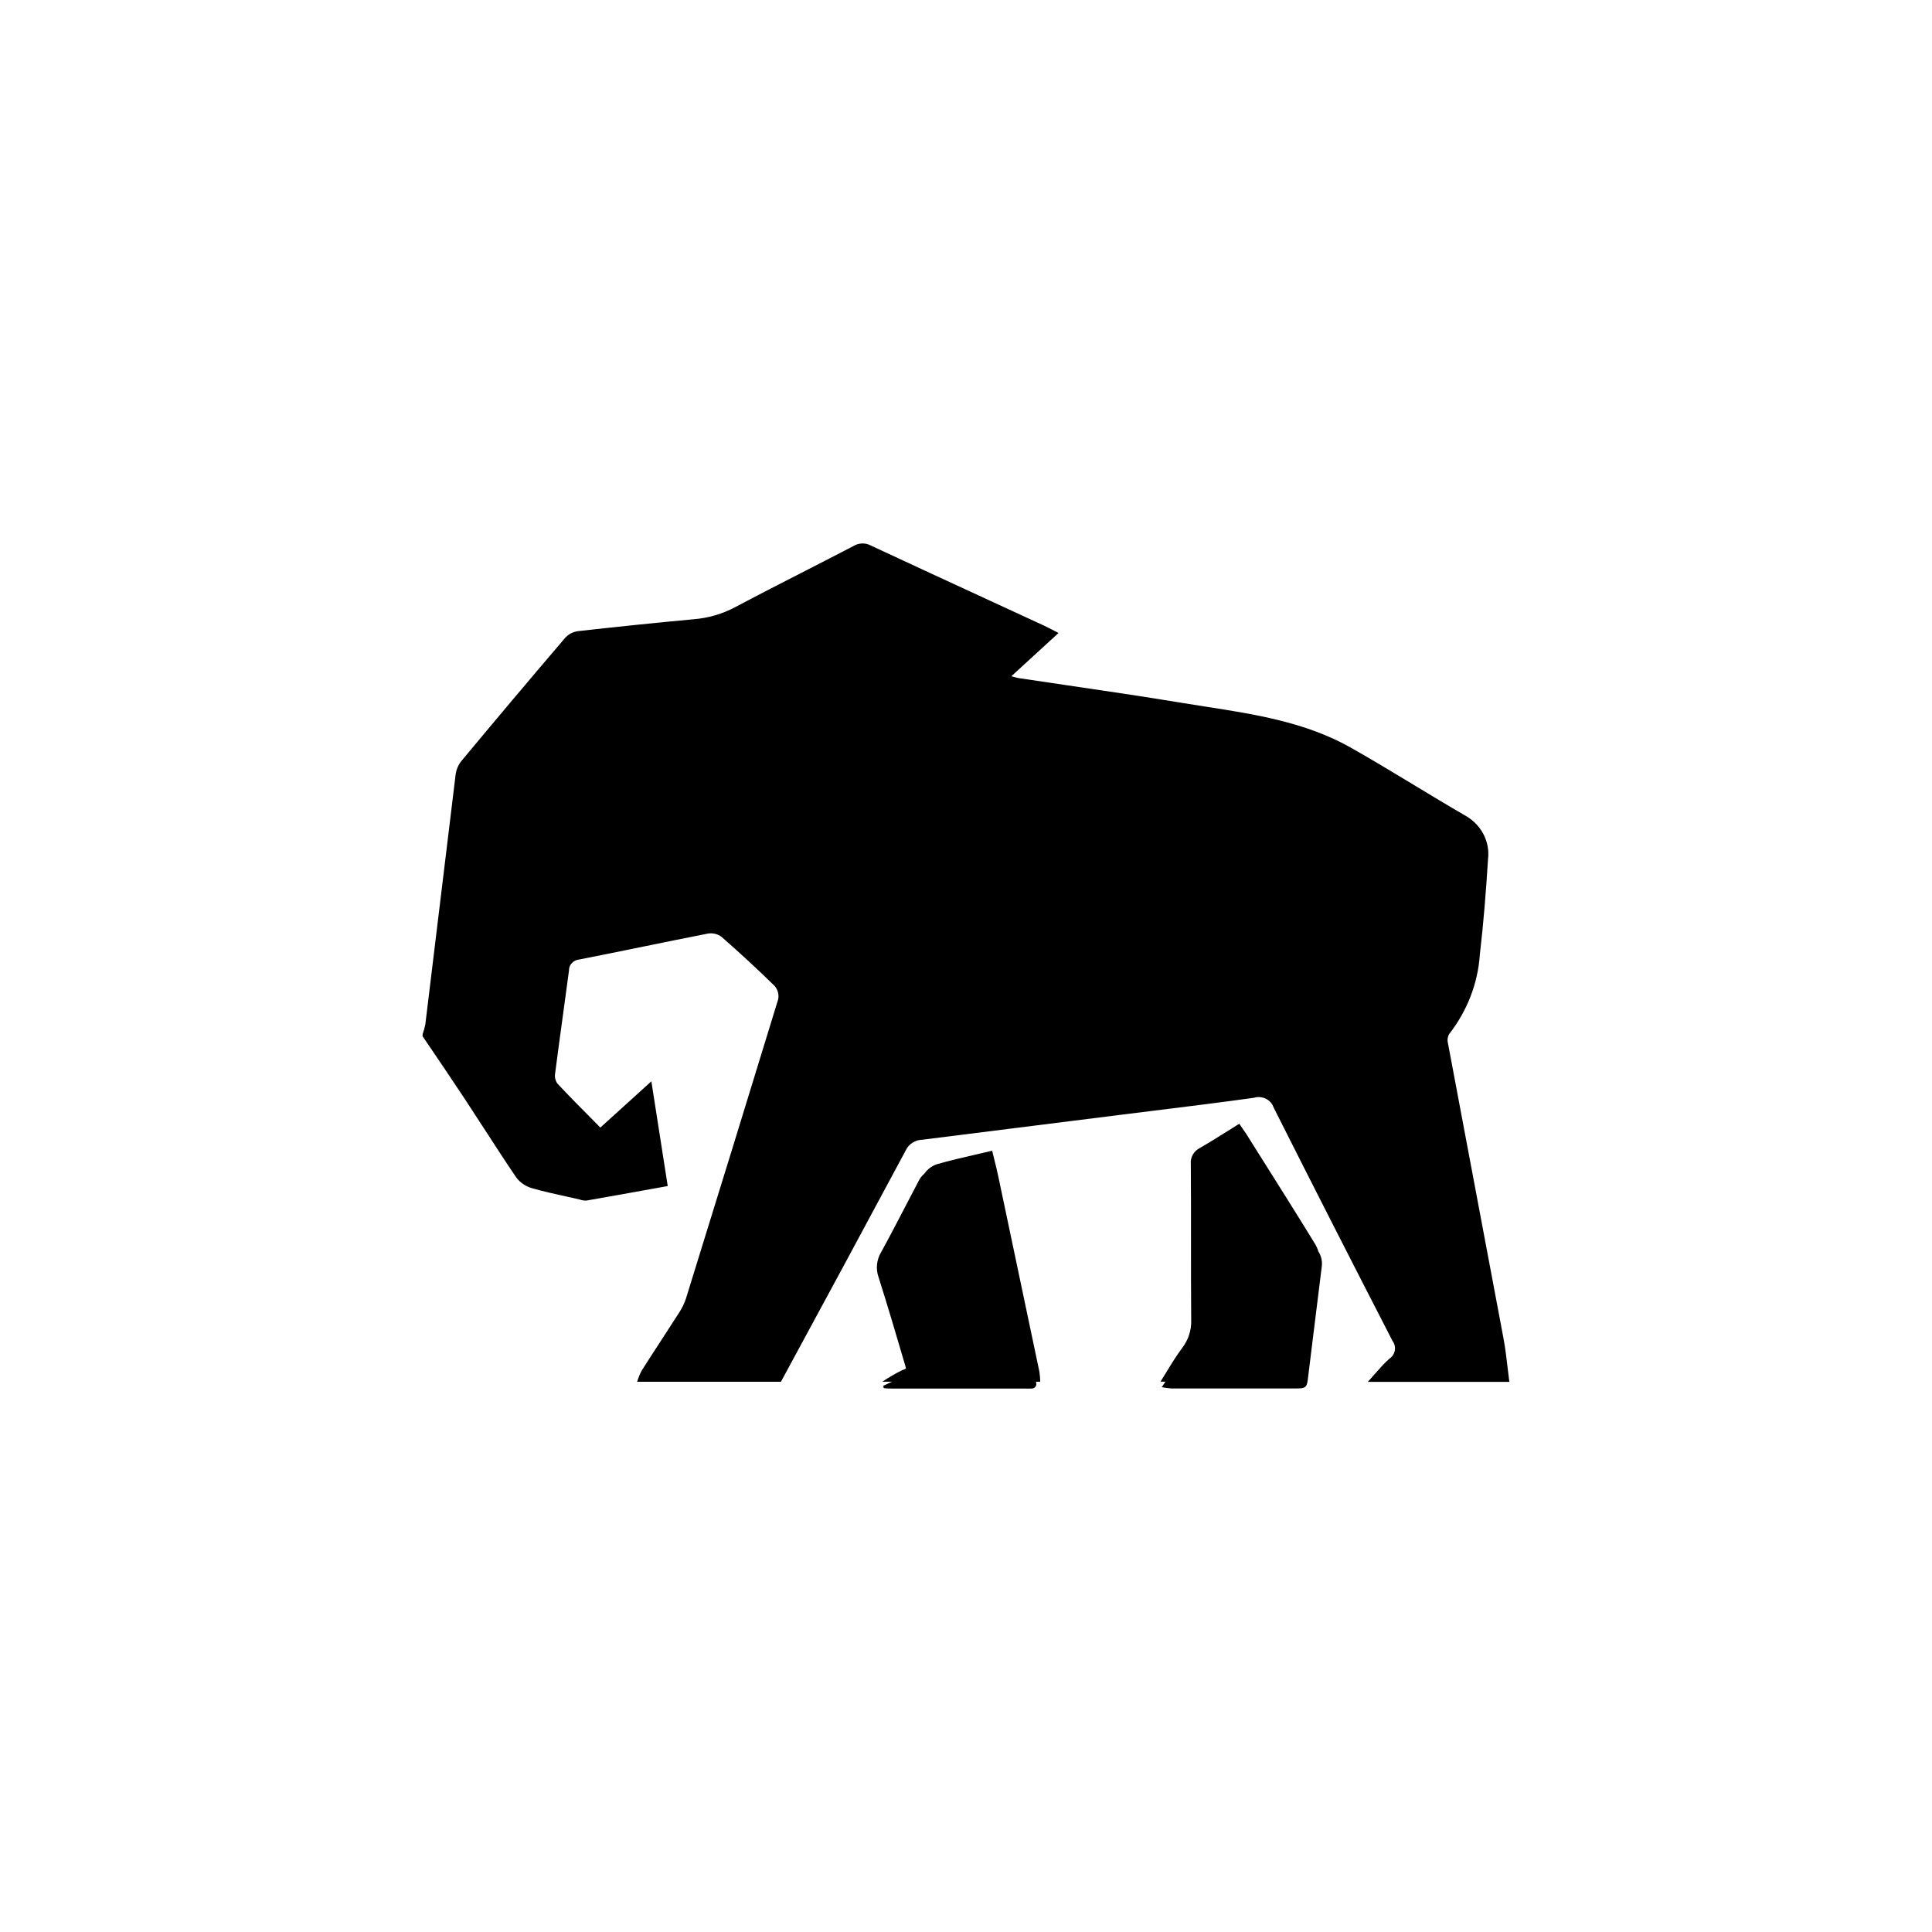
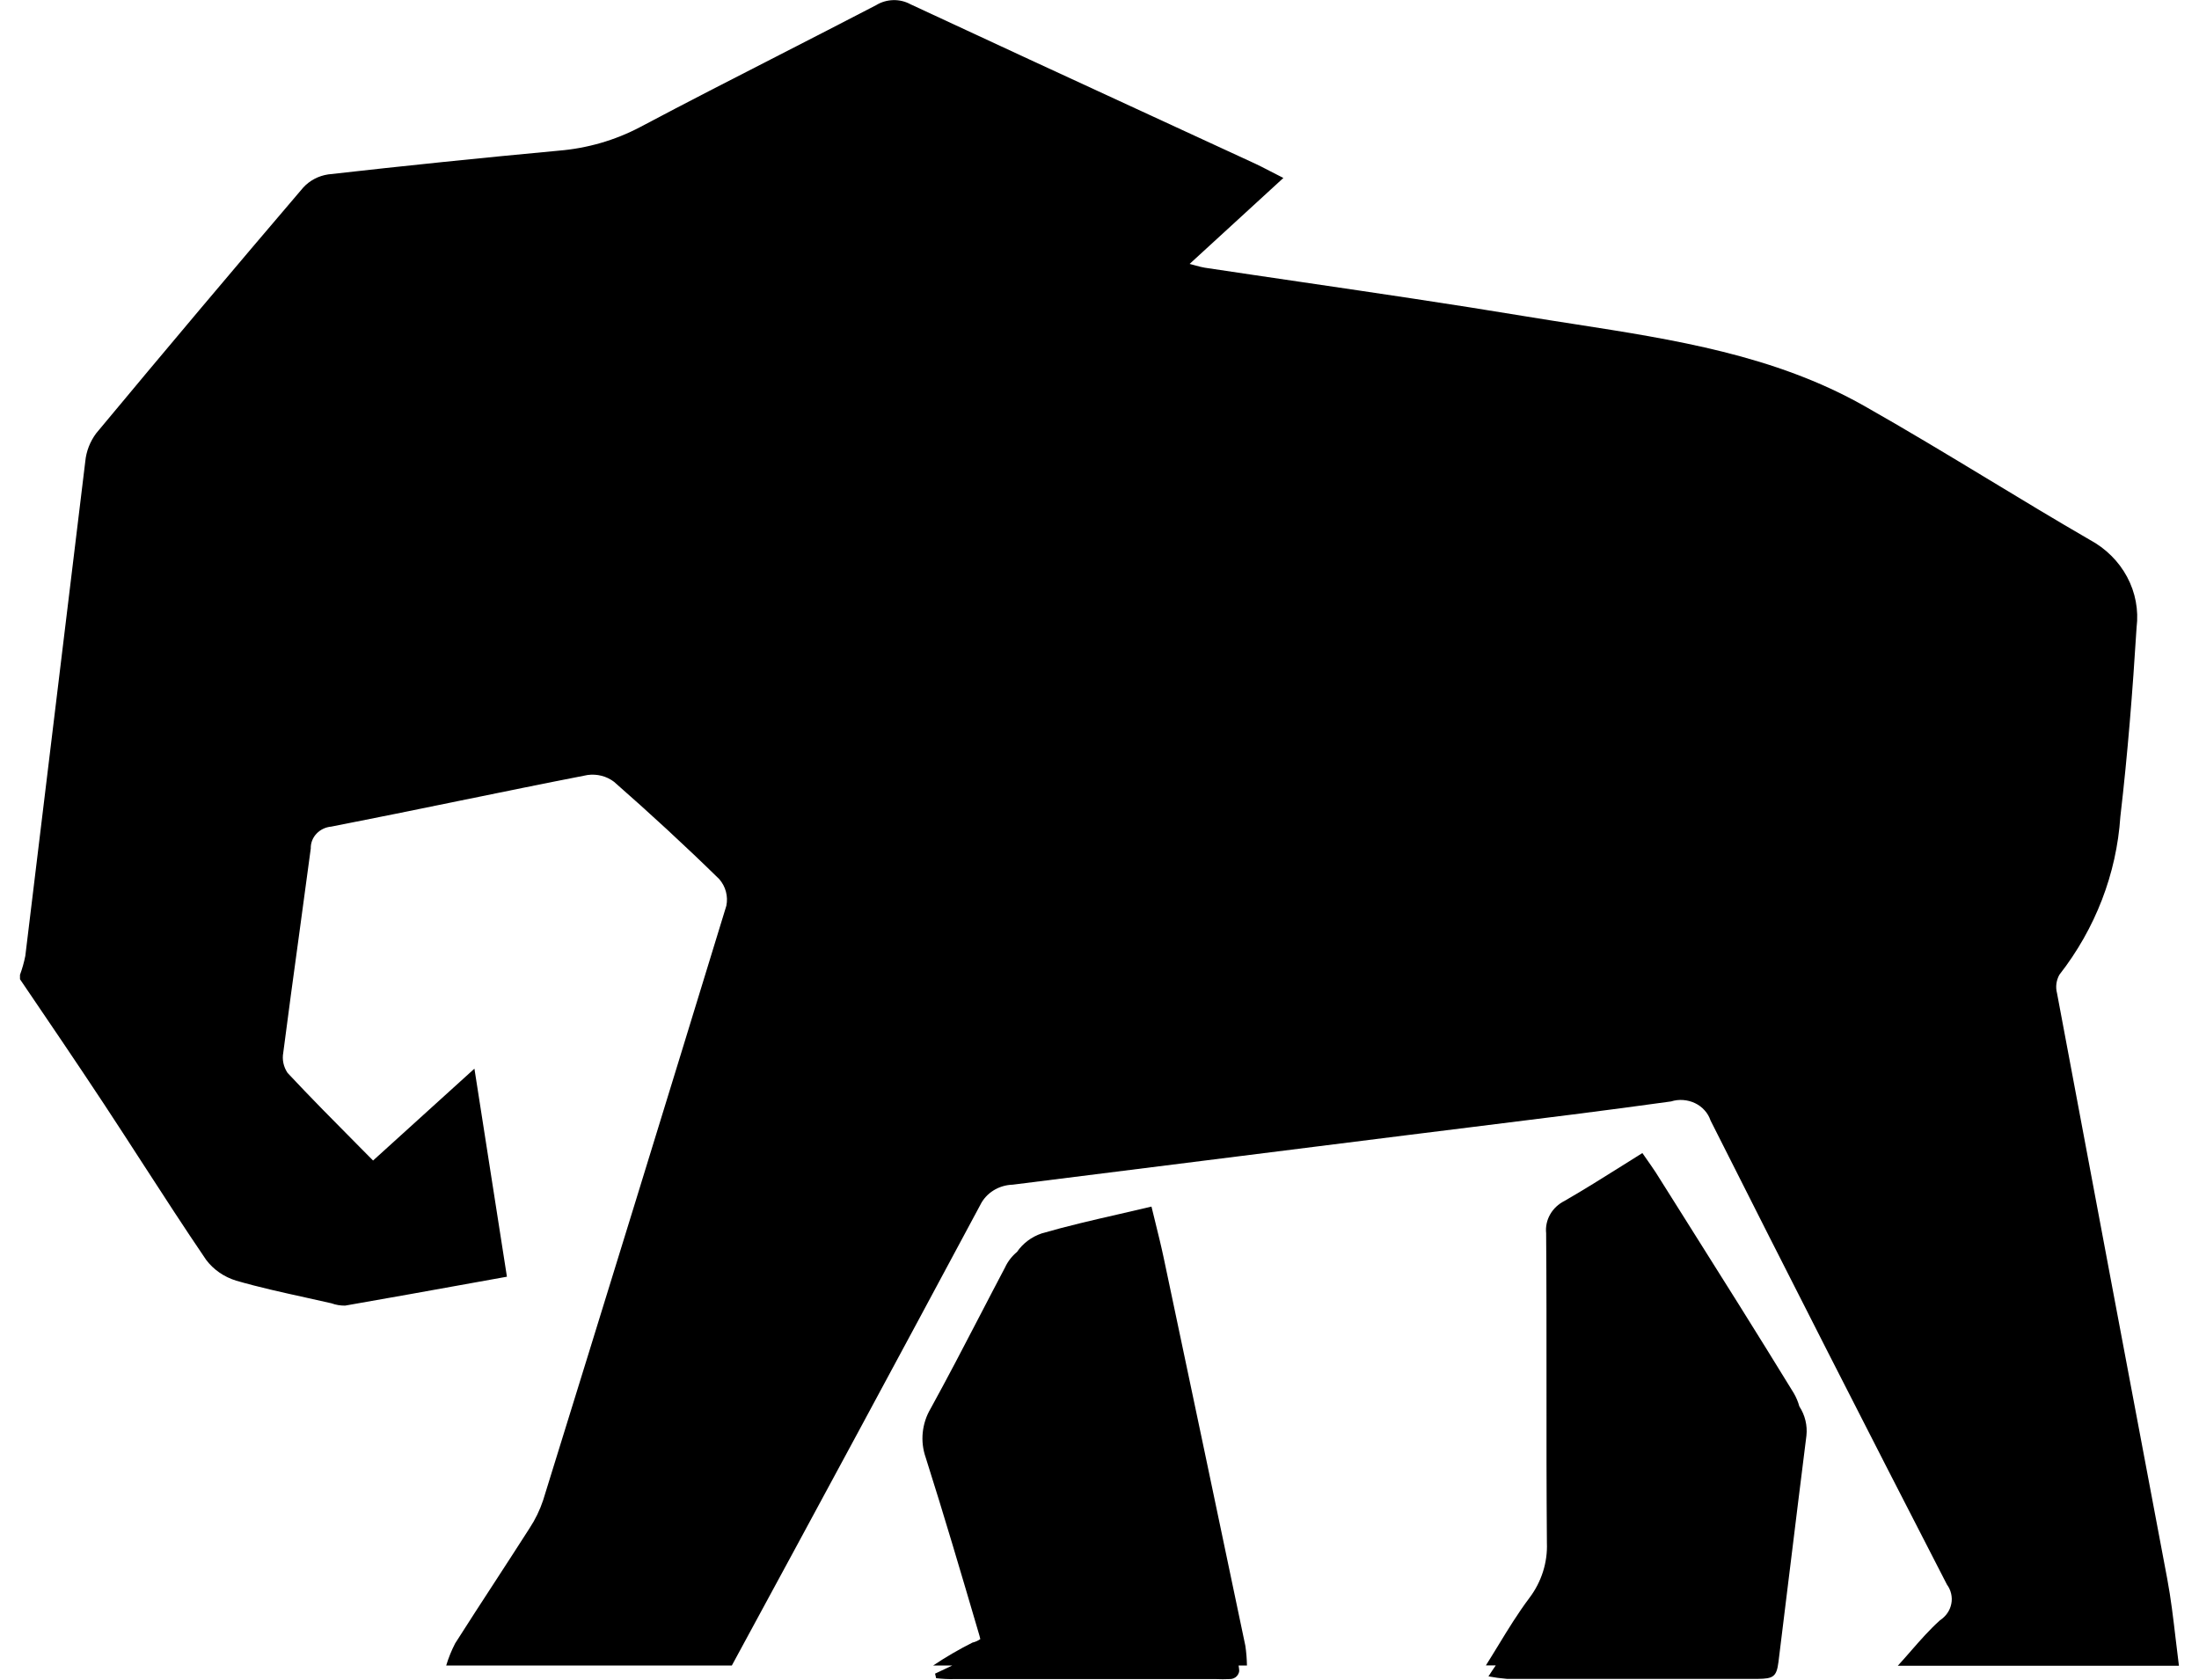
- <svg xmlns="http://www.w3.org/2000/svg" fill="none" height="96" viewBox="0 0 96 96" width="96">
-   <g fill="currentColor">
-     <path d="m21 51.382v.111c.703 1.035 1.407 2.071 2.095 3.113.324.491.643.985.963 1.479.526.812 1.052 1.625 1.597 2.426.184.246.449.429.753.522.568.165 1.148.292 1.729.42.218.048.437.096.653.146.109.04.225.059.342.058 1.08-.188 2.158-.382 3.259-.581l.788-.142c-.16-1.02-.315-2.013-.472-3.02l-.341-2.184-2.535 2.298c-.115-.116-.229-.231-.343-.346-.62-.625-1.218-1.228-1.795-1.845-.102-.151-.141-.333-.108-.509.124-.964.256-1.927.388-2.891.101-.738.202-1.476.3-2.215-.004-.136.047-.267.143-.369.095-.101.228-.165.371-.177 1.07-.209 2.137-.427 3.205-.646 1.067-.218 2.135-.437 3.205-.645.117-.016.235-.009.349.02.114.029.22.081.311.15.899.788 1.781 1.6 2.634 2.436.079.092.136.199.166.314s.034.234.01.351c-1.518 4.959-3.046 9.916-4.583 14.87-.082.246-.196.481-.34.7-.287.449-.578.896-.869 1.344-.332.51-.665 1.022-.991 1.535-.092.178-.167.363-.224.554h7.144c2.084-3.839 4.155-7.678 6.213-11.518.072-.148.186-.274.33-.364.144-.09.311-.14.483-.145l9.8-1.231c.576-.072 1.152-.143 1.728-.215 1.647-.204 3.295-.407 4.938-.636.098-.031.201-.043.304-.035s.203.034.295.078c.092.044.174.105.24.18.067.074.117.16.148.253 1.952 3.876 3.923 7.745 5.912 11.607.051.069.087.148.106.23.019.083.021.168.004.251-.016.083-.049.163-.098.233-.049.071-.112.132-.185.18-.261.234-.493.499-.725.765-.109.125-.218.25-.33.372h7.031c-.029-.225-.056-.45-.082-.675-.059-.5-.117-1.001-.21-1.496-.922-4.882-1.841-9.765-2.757-14.65-.041-.156-.02-.321.06-.463.899-1.152 1.428-2.523 1.524-3.951.184-1.575.308-3.156.406-4.736.054-.434-.029-.873-.237-1.262s-.534-.713-.935-.929c-.847-.49-1.685-.997-2.522-1.504-1.034-.625-2.069-1.251-3.123-1.847-2.237-1.265-4.751-1.656-7.258-2.046-.4-.062-.8-.124-1.199-.19-1.858-.308-3.723-.582-5.587-.856-.815-.12-1.629-.239-2.443-.362-.071-.011-.14-.03-.225-.053-.046-.013-.097-.027-.156-.042l2.345-2.15c-.142-.071-.255-.131-.353-.181-.137-.071-.243-.126-.351-.176-.89-.411-1.78-.822-2.67-1.232-1.985-.915-3.969-1.831-5.95-2.754-.131-.072-.281-.109-.433-.105-.152.004-.3.047-.427.125-.805.419-1.613.832-2.42 1.246-1.165.596-2.33 1.192-3.485 1.805-.628.331-1.324.532-2.041.59-1.923.179-3.843.376-5.76.593-.242.036-.462.152-.623.327-1.74 2.038-3.466 4.087-5.179 6.147-.155.208-.25.452-.274.705-.5 4.122-1 8.245-1.5 12.369-.032.161-.077.32-.134.475z" />
-     <path d="m57.727 68.93c.059-.093.121-.185.184-.276h-.247c.106-.167.208-.335.311-.503.245-.402.491-.803.773-1.179.306-.403.462-.89.442-1.385-.011-1.326-.011-2.653-.01-3.98 0-1.254.001-2.509-.009-3.763-.017-.162.018-.326.1-.47.082-.144.207-.261.36-.338.49-.282.967-.582 1.464-.894.158-.099.319-.201.483-.303l.076.109c.096.137.179.255.26.378.22.35.44.699.66 1.048.937 1.487 1.874 2.974 2.792 4.472.06.104.107.215.138.329.143.22.205.477.177.734-.141 1.116-.277 2.23-.414 3.344l-.001.006c-.094.769-.189 1.539-.284 2.308-.047.369-.129.42-.515.424h-6.275c-.156-.013-.311-.034-.465-.063z" />
-     <path d="m45.938 58.312c-.129.107-.232.24-.301.39-.212.401-.421.804-.63 1.206-.403.776-.807 1.553-1.229 2.32-.11.185-.177.39-.199.602s.004.425.074.626c.461 1.45.886 2.895 1.32 4.371.02.064.035.12.046.17-.058.041-.125.071-.196.087-.34.171-.668.362-.983.573h.479l-.432.204.027.114c.15.018.302.026.453.022h6.553c.109.005.219.005.328 0 .035.002.071-.004.103-.017.033-.013.062-.033.085-.058s.04-.055.05-.087.011-.066.004-.099c-.003-.026-.007-.052-.011-.079h.209c-.003-.165-.016-.33-.04-.493-.678-3.234-1.358-6.468-2.042-9.701-.062-.294-.135-.587-.209-.888-.032-.13-.065-.262-.097-.396-.278.066-.55.129-.817.19-.667.153-1.302.299-1.926.48-.256.086-.473.249-.62.464z" />
+ <svg xmlns="http://www.w3.org/2000/svg" fill="none" height="42" viewBox="0 0 55 42" width="55">
+   <clipPath id="a">
+     <path d="m0 0h55v42h-55z" />
+   </clipPath>
+   <g clip-path="url(#a)" fill="currentColor">
+     <path d="m.5 24.381v.111c.703 1.035 1.407 2.071 2.095 3.113.324.491.643.985.963 1.479.526.812 1.052 1.625 1.597 2.426.184.246.449.429.753.522.568.165 1.148.292 1.729.42.218.048.437.096.653.146.109.04.225.059.342.058 1.08-.188 2.158-.382 3.259-.581l.788-.142c-.16-1.02-.315-2.013-.472-3.02l-.341-2.184-2.535 2.298c-.115-.116-.229-.231-.343-.346-.62-.625-1.218-1.228-1.795-1.845-.102-.151-.141-.333-.108-.509.124-.964.256-1.927.388-2.891.101-.738.202-1.476.3-2.215-.004-.136.047-.267.143-.369.095-.101.228-.165.371-.177 1.07-.209 2.137-.427 3.205-.646 1.067-.218 2.135-.437 3.205-.645.117-.016.235-.009.349.02.114.029.22.081.311.15.899.788 1.781 1.6 2.634 2.436.079.092.136.199.166.314s.034.234.01.351c-1.518 4.959-3.046 9.916-4.583 14.87-.082.246-.196.481-.34.7-.287.449-.578.896-.869 1.344-.332.51-.665 1.022-.991 1.535-.092.178-.167.363-.224.554h7.144c2.084-3.839 4.155-7.678 6.213-11.518.072-.148.186-.274.33-.364.144-.09.311-.14.483-.145l9.8-1.231c.576-.072 1.152-.143 1.728-.215 1.647-.204 3.295-.407 4.938-.636.098-.031.201-.043.304-.035s.203.034.295.078c.092.044.174.105.24.18.067.074.117.16.148.253 1.952 3.876 3.923 7.745 5.912 11.607.051.069.087.148.106.23.019.083.021.168.004.251-.016.083-.049.163-.098.233-.049.071-.112.132-.185.18-.261.234-.493.499-.725.765-.109.125-.218.25-.33.372h7.031c-.029-.225-.056-.45-.082-.675-.059-.5-.117-1.001-.21-1.496-.922-4.882-1.841-9.765-2.757-14.65-.041-.156-.02-.321.06-.463.899-1.152 1.428-2.523 1.524-3.951.184-1.575.308-3.156.406-4.736.054-.434-.029-.873-.237-1.262s-.534-.713-.935-.929c-.847-.49-1.685-.997-2.522-1.504-1.034-.625-2.069-1.251-3.123-1.847-2.237-1.265-4.751-1.656-7.258-2.046-.4-.062-.8-.124-1.199-.19-1.858-.308-3.723-.582-5.587-.856-.815-.12-1.629-.239-2.443-.362-.071-.011-.14-.03-.225-.053-.046-.013-.097-.027-.156-.042l2.345-2.15c-.142-.071-.255-.131-.353-.181-.137-.071-.243-.126-.351-.176-.89-.411-1.78-.822-2.67-1.232-1.985-.915-3.969-1.831-5.95-2.754-.131-.072-.281-.109-.433-.105-.152.004-.3.047-.427.125-.805.419-1.613.832-2.42 1.246-1.165.596-2.33 1.192-3.485 1.805-.628.331-1.324.532-2.041.59-1.923.179-3.843.376-5.76.593-.242.036-.462.152-.623.327-1.74 2.038-3.466 4.087-5.179 6.147-.155.208-.25.452-.274.705-.5 4.122-1 8.245-1.5 12.369-.032.161-.077.32-.134.475z" />
+     <path d="m37.227 41.931c.059-.093.121-.185.184-.276h-.247c.106-.167.208-.335.311-.503.245-.402.491-.803.773-1.179.306-.403.462-.89.442-1.385-.011-1.326-.011-2.653-.01-3.98 0-1.254.001-2.509-.009-3.763-.017-.162.018-.326.1-.47.082-.144.207-.261.36-.338.49-.282.967-.582 1.464-.894.158-.099.319-.201.483-.303l.076.109c.096.137.179.255.26.378.22.35.44.699.66 1.048.937 1.487 1.874 2.974 2.792 4.472.06.104.107.215.138.329.143.22.205.477.177.734-.141 1.116-.277 2.23-.414 3.344l-.001.006c-.094.769-.189 1.539-.284 2.308-.047.369-.129.42-.515.424h-6.275c-.156-.013-.311-.034-.465-.063z" />
+     <path d="m25.438 31.312c-.129.107-.232.24-.301.39-.212.401-.421.804-.63 1.206-.403.776-.807 1.553-1.229 2.32-.11.185-.177.39-.199.602s.004.425.074.626c.461 1.45.886 2.895 1.32 4.371.02.064.035.12.046.17-.058.041-.125.071-.196.087-.34.171-.668.362-.983.573h.479l-.432.204.027.114c.15.018.302.026.453.022h6.553c.109.005.219.005.328 0 .035.002.071-.004.103-.017.033-.013.062-.033.085-.058s.04-.055.05-.087.011-.066.004-.099c-.003-.026-.007-.052-.011-.079h.209c-.003-.165-.016-.33-.04-.493-.678-3.234-1.358-6.468-2.042-9.701-.062-.294-.135-.587-.209-.888-.032-.13-.065-.262-.097-.396-.278.066-.55.129-.817.19-.667.153-1.302.299-1.926.48-.256.086-.473.249-.62.464z" />
  </g>
</svg>
